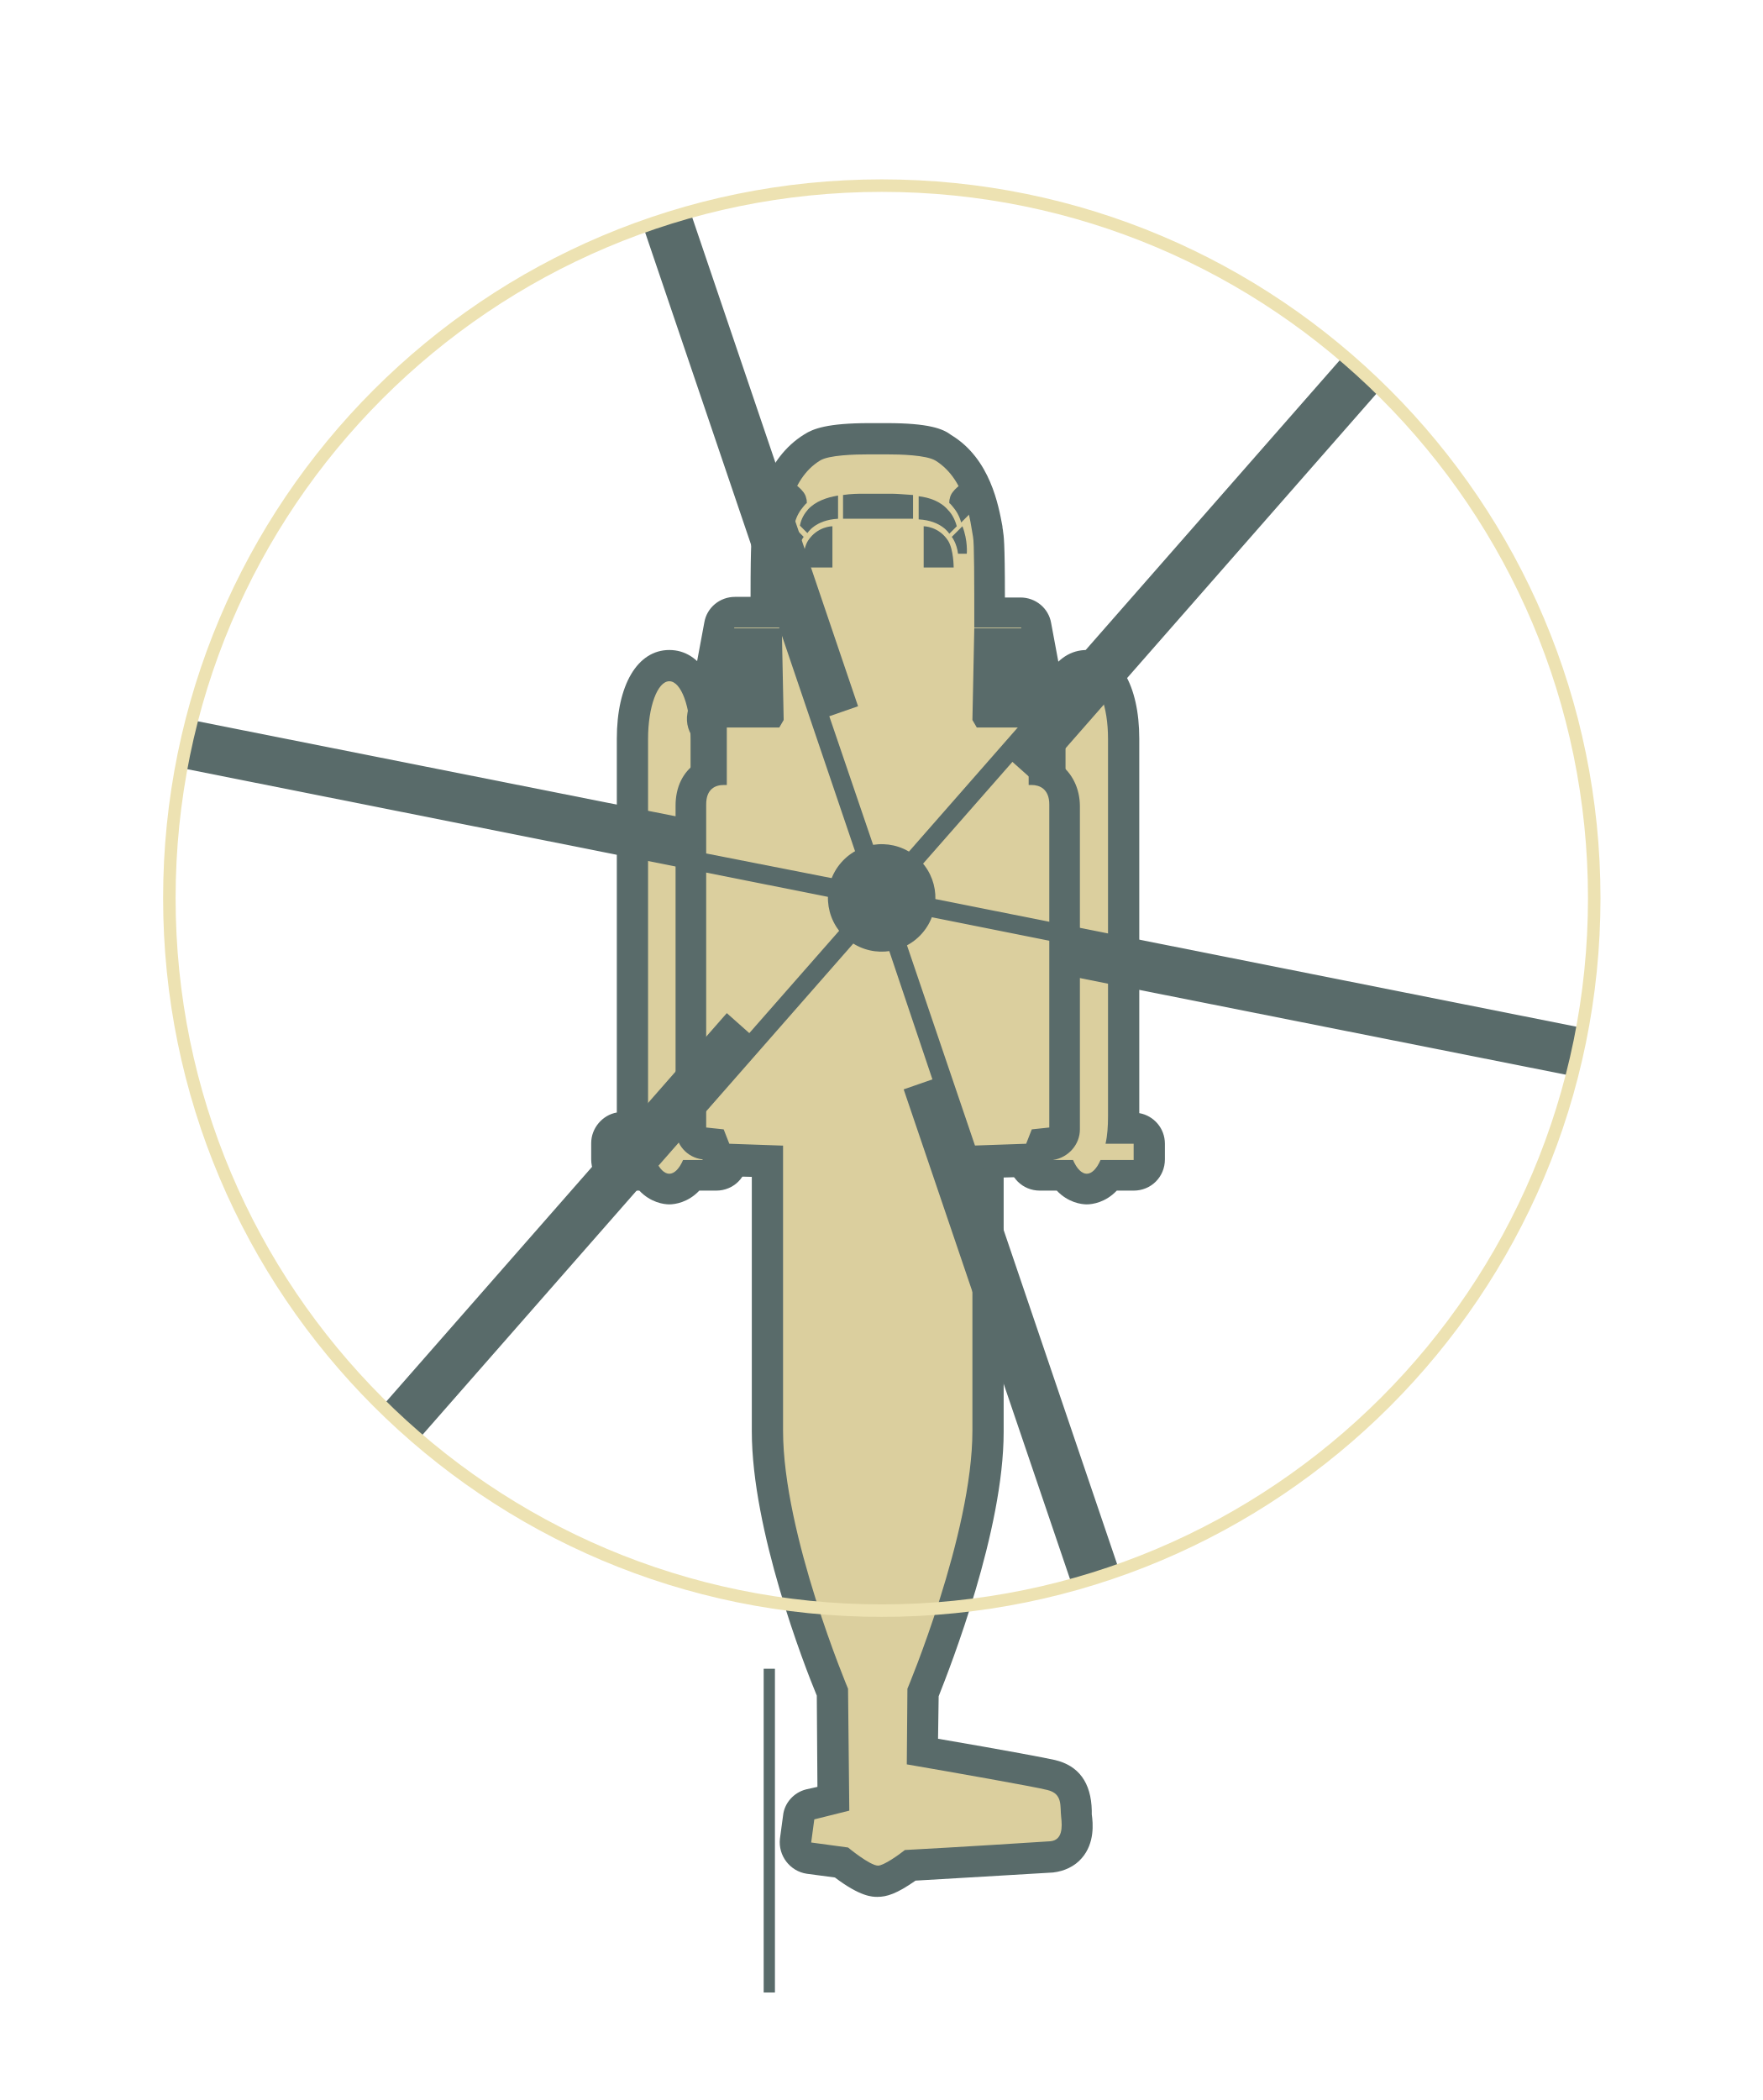
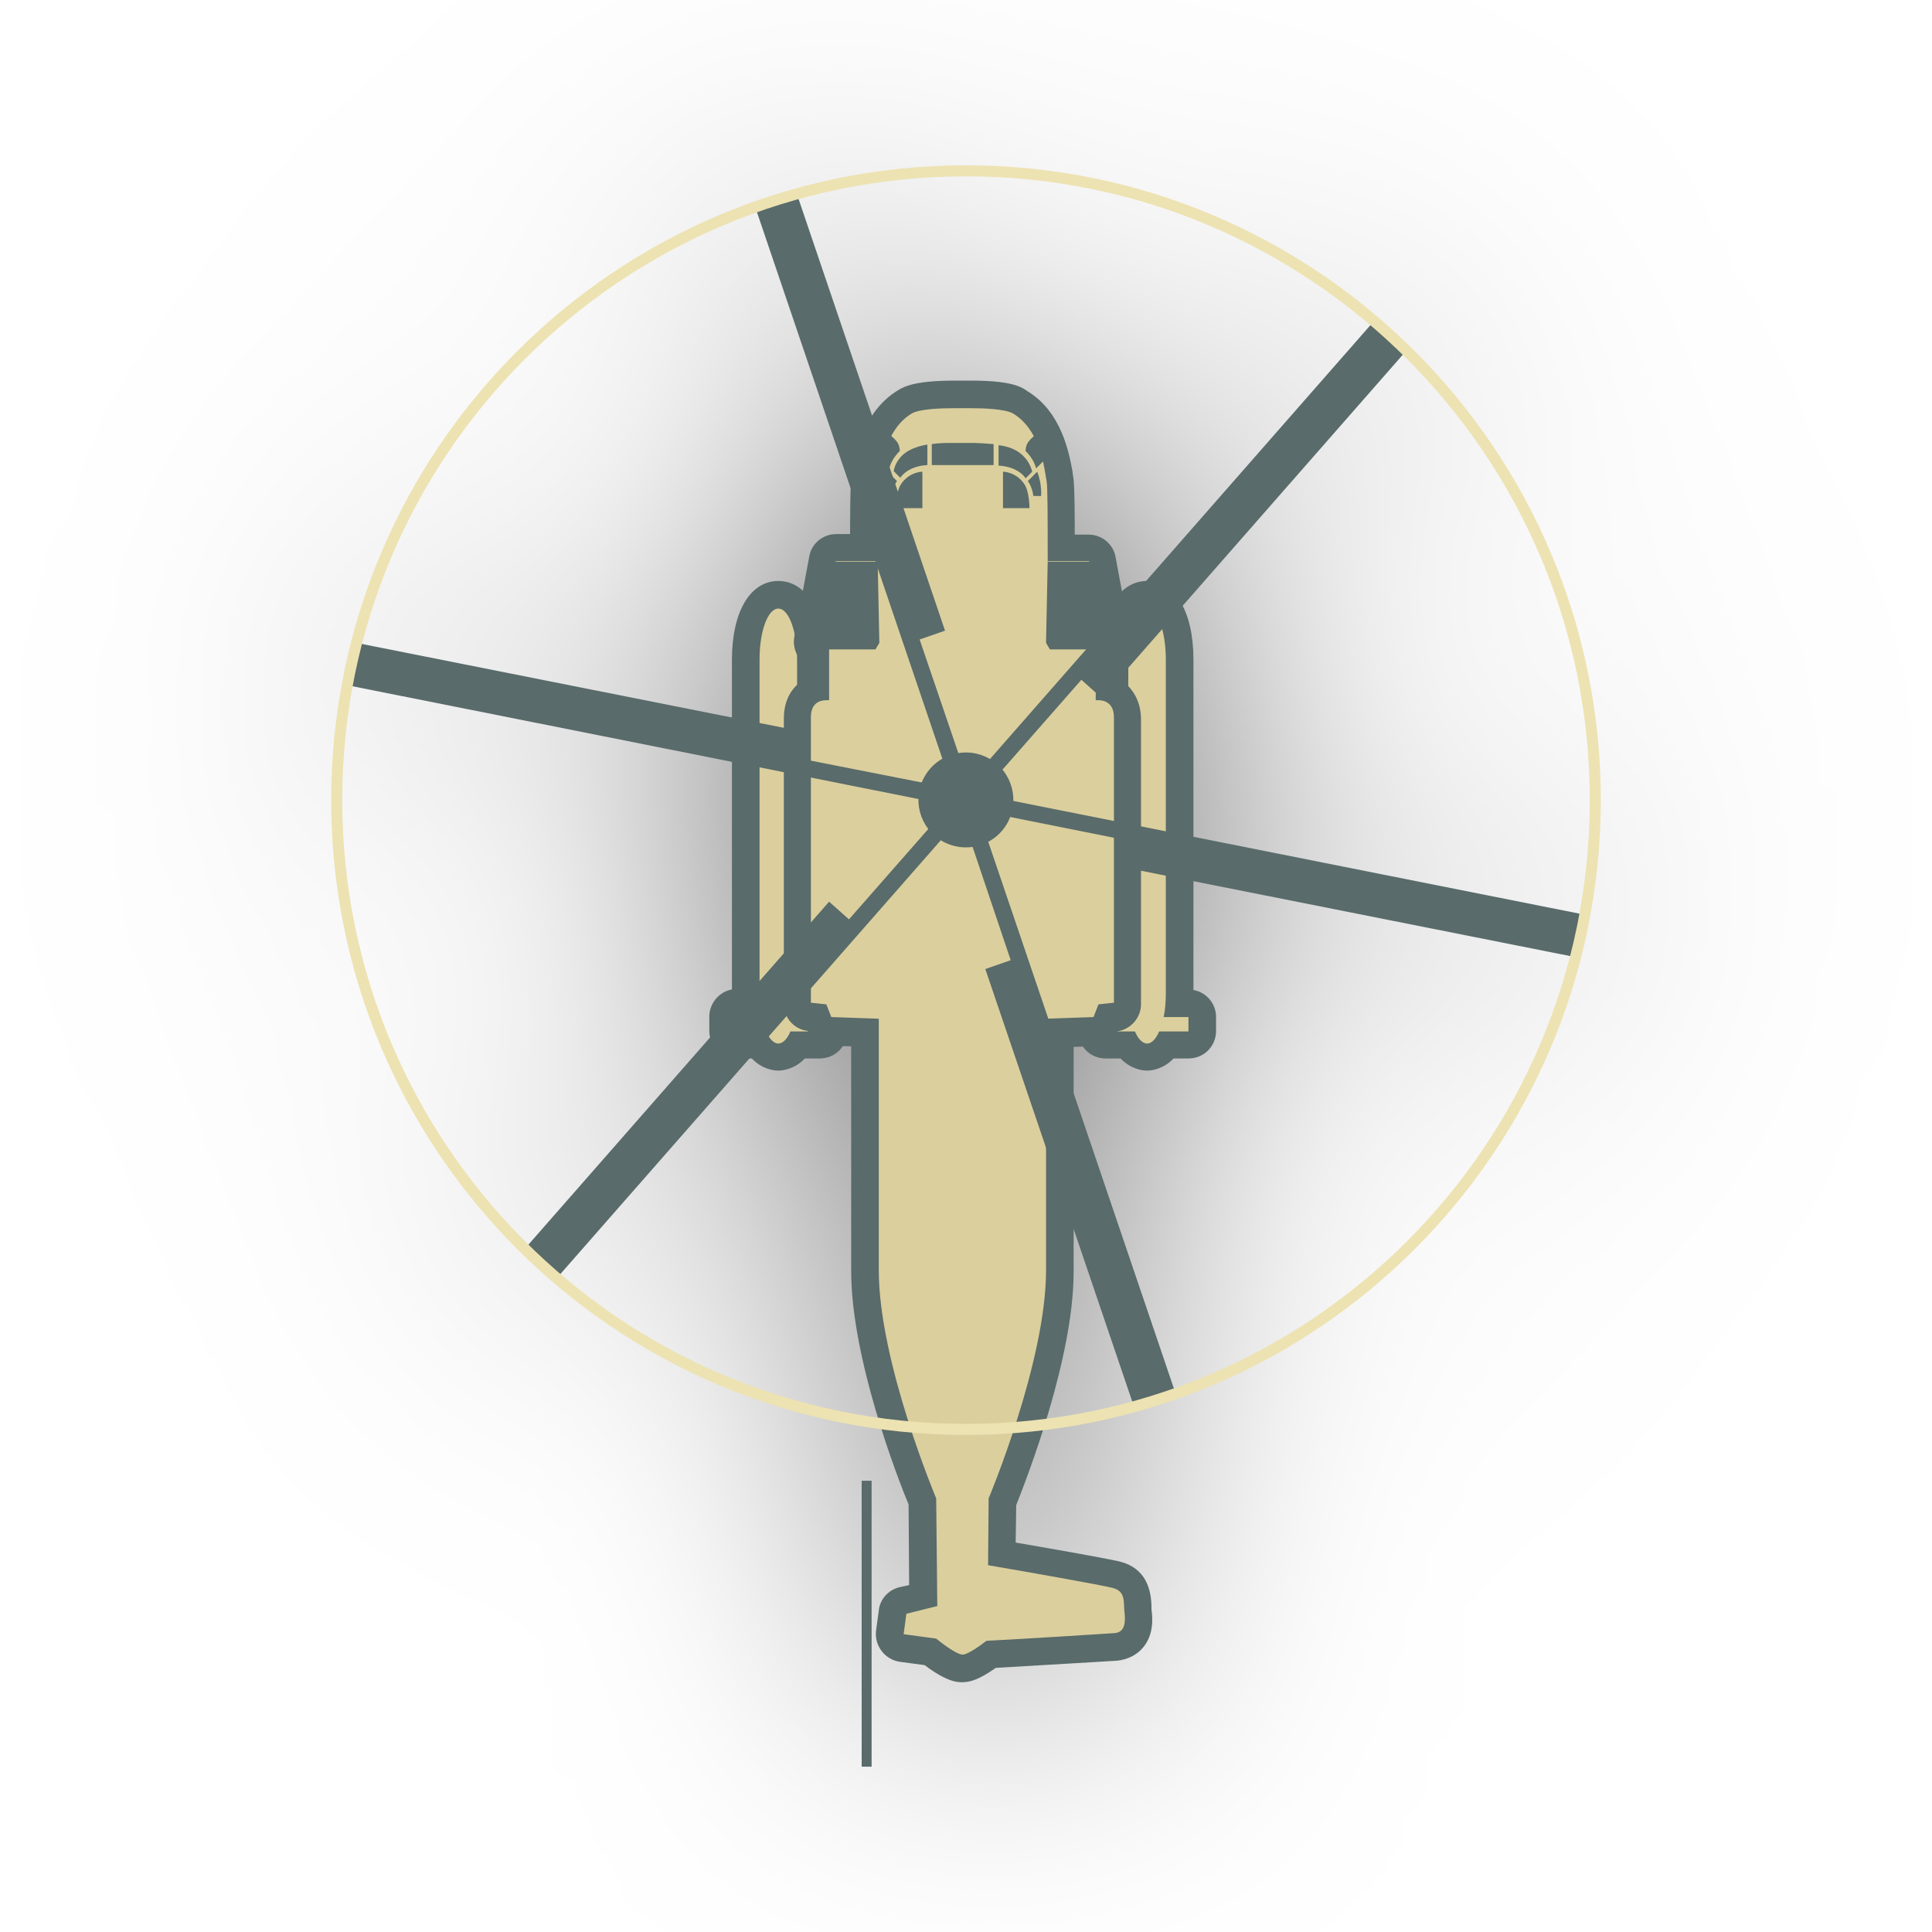
- <svg xmlns="http://www.w3.org/2000/svg" version="1.1" id="Layer_1" x="0px" y="0px" viewBox="0 0 282 336" style="enable-background:new 0 0 282 336;" xml:space="preserve">
-   <style type="text/css">
+ <svg xmlns="http://www.w3.org/2000/svg" version="1.1" id="Layer_1" x="0px" y="0px" viewBox="0 0 350 350" xml:space="preserve" width="350" height="350">
+   <defs id="defs79">
+     <filter style="color-interpolation-filters:sRGB" id="filter4299" x="-0.272" width="1.544" y="-0.215" height="1.429">
+       <feGaussianBlur stdDeviation="25.855" id="feGaussianBlur4301" />
+     </filter>
+   </defs>
+   <style type="text/css" id="style3">
	.st0{fill:#DBCF9E;}
	.st1{fill:#596B6A;}
	.st2{fill:none;stroke:#EDE2B2;stroke-width:2;stroke-miterlimit:10;}
</style>
-   <g>
-     <g>
-       <path class="st0" d="M107.1,190.2c-0.9,0-2.4-0.3-3.7-2.2h-3.9c-1.4,0-2.5-1.1-2.5-2.5V183c0-1.4,1.1-2.5,2.5-2.5h1.7    c0-0.6-0.1-1.2-0.1-1.9v-60.4c0-5.8,1.8-11.7,5.9-11.7s5.9,5.9,5.9,11.7v60.4c0,0.6,0,1.3-0.1,1.9h1.7c1.4,0,2.5,1.1,2.5,2.5v2.6    c0,1.4-1.1,2.5-2.5,2.5h-3.9C109.5,189.9,108,190.2,107.1,190.2z" />
-       <path class="st1" d="M107.1,109c1.9,0,3.4,4.1,3.4,9.2v60.4c0,1.6-0.1,3.1-0.4,4.4h4.5v2.6h-5.3c-0.6,1.4-1.4,2.2-2.2,2.2    s-1.6-0.8-2.2-2.2h-5.3V183h4.5c-0.3-1.3-0.4-2.8-0.4-4.4v-60.4C103.7,113.1,105.2,109,107.1,109 M107.1,104    c-5.1,0-8.4,5.6-8.4,14.2V178c-2.3,0.4-4.1,2.5-4.1,4.9v2.6c0,2.8,2.2,5,5,5h2.7c1.8,1.9,3.9,2.2,4.8,2.2s3-0.3,4.8-2.2h2.7    c2.8,0,5-2.2,5-5V183c0-2.5-1.8-4.5-4.1-4.9v-59.9C115.5,109.6,112.2,104,107.1,104L107.1,104z" />
+   <g id="g4209" style="opacity:0.5;fill:#000000;fill-opacity:1;filter:url(#filter4299)" transform="translate(33.89999,0.7500019)">
+     <g id="g4211" style="fill:#000000;fill-opacity:1">
+       <path id="path4213" d="m 107.1,190.2 c -0.9,0 -2.4,-0.3 -3.7,-2.2 l -3.9,0 c -1.4,0 -2.5,-1.1 -2.5,-2.5 l 0,-2.5 c 0,-1.4 1.1,-2.5 2.5,-2.5 l 1.7,0 c 0,-0.6 -0.1,-1.2 -0.1,-1.9 l 0,-60.4 c 0,-5.8 1.8,-11.7 5.9,-11.7 4.1,0 5.9,5.9 5.9,11.7 l 0,60.4 c 0,0.6 0,1.3 -0.1,1.9 l 1.7,0 c 1.4,0 2.5,1.1 2.5,2.5 l 0,2.6 c 0,1.4 -1.1,2.5 -2.5,2.5 l -3.9,0 c -1.1,1.8 -2.6,2.1 -3.5,2.1 z" class="st0" style="fill:#000000;fill-opacity:1" />
+       <path id="path4215" d="m 107.1,109 c 1.9,0 3.4,4.1 3.4,9.2 l 0,60.4 c 0,1.6 -0.1,3.1 -0.4,4.4 l 4.5,0 0,2.6 -5.3,0 c -0.6,1.4 -1.4,2.2 -2.2,2.2 -0.8,0 -1.6,-0.8 -2.2,-2.2 l -5.3,0 0,-2.6 4.5,0 c -0.3,-1.3 -0.4,-2.8 -0.4,-4.4 l 0,-60.4 c 0,-5.1 1.5,-9.2 3.4,-9.2 m 0,-5 c -5.1,0 -8.4,5.6 -8.4,14.2 l 0,59.8 c -2.3,0.4 -4.1,2.5 -4.1,4.9 l 0,2.6 c 0,2.8 2.2,5 5,5 l 2.7,0 c 1.8,1.9 3.9,2.2 4.8,2.2 0.9,0 3,-0.3 4.8,-2.2 l 2.7,0 c 2.8,0 5,-2.2 5,-5 l 0,-2.5 c 0,-2.5 -1.8,-4.5 -4.1,-4.9 l 0,-59.9 c 0,-8.6 -3.3,-14.2 -8.4,-14.2 l 0,0 z" class="st1" style="fill:#000000;fill-opacity:1" />
    </g>
-     <g>
-       <path class="st0" d="M173.9,190.2c-0.9,0-2.4-0.3-3.7-2.2h-3.9c-1.4,0-2.5-1.1-2.5-2.5V183c0-1.4,1.1-2.5,2.5-2.5h1.7    c0-0.6-0.1-1.2-0.1-1.9v-60.4c0-5.8,1.8-11.7,5.9-11.7s5.9,5.9,5.9,11.7v60.4c0,0.6,0,1.3-0.1,1.9h1.7c1.4,0,2.5,1.1,2.5,2.5v2.6    c0,1.4-1.1,2.5-2.5,2.5h-3.9C176.3,189.9,174.8,190.2,173.9,190.2z" />
-       <path class="st1" d="M173.9,109c1.9,0,3.4,4.1,3.4,9.2v60.4c0,1.6-0.1,3.1-0.4,4.4h4.5v2.6h-5.3c-0.6,1.4-1.4,2.2-2.2,2.2    c-0.8,0-1.6-0.8-2.2-2.2h-5.3V183h4.5c-0.3-1.3-0.4-2.8-0.4-4.4v-60.4C170.5,113.1,172,109,173.9,109 M173.9,104    c-5.1,0-8.4,5.6-8.4,14.2V178c-2.3,0.4-4.1,2.5-4.1,4.9v2.6c0,2.8,2.2,5,5,5h2.7c1.8,1.9,3.9,2.2,4.8,2.2s3-0.3,4.8-2.2h2.7    c2.8,0,5-2.2,5-5V183c0-2.5-1.8-4.5-4.1-4.9v-59.9C182.3,109.6,179,104,173.9,104L173.9,104z" />
+     <g id="g4217" style="fill:#000000;fill-opacity:1">
+       <path id="path4219" d="m 173.9,190.2 c -0.9,0 -2.4,-0.3 -3.7,-2.2 l -3.9,0 c -1.4,0 -2.5,-1.1 -2.5,-2.5 l 0,-2.5 c 0,-1.4 1.1,-2.5 2.5,-2.5 l 1.7,0 c 0,-0.6 -0.1,-1.2 -0.1,-1.9 l 0,-60.4 c 0,-5.8 1.8,-11.7 5.9,-11.7 4.1,0 5.9,5.9 5.9,11.7 l 0,60.4 c 0,0.6 0,1.3 -0.1,1.9 l 1.7,0 c 1.4,0 2.5,1.1 2.5,2.5 l 0,2.6 c 0,1.4 -1.1,2.5 -2.5,2.5 l -3.9,0 c -1.1,1.8 -2.6,2.1 -3.5,2.1 z" class="st0" style="fill:#000000;fill-opacity:1" />
+       <path id="path4221" d="m 173.9,109 c 1.9,0 3.4,4.1 3.4,9.2 l 0,60.4 c 0,1.6 -0.1,3.1 -0.4,4.4 l 4.5,0 0,2.6 -5.3,0 c -0.6,1.4 -1.4,2.2 -2.2,2.2 -0.8,0 -1.6,-0.8 -2.2,-2.2 l -5.3,0 0,-2.6 4.5,0 c -0.3,-1.3 -0.4,-2.8 -0.4,-4.4 l 0,-60.4 c 0,-5.1 1.5,-9.2 3.4,-9.2 m 0,-5 c -5.1,0 -8.4,5.6 -8.4,14.2 l 0,59.8 c -2.3,0.4 -4.1,2.5 -4.1,4.9 l 0,2.6 c 0,2.8 2.2,5 5,5 l 2.7,0 c 1.8,1.9 3.9,2.2 4.8,2.2 0.9,0 3,-0.3 4.8,-2.2 l 2.7,0 c 2.8,0 5,-2.2 5,-5 l 0,-2.5 c 0,-2.5 -1.8,-4.5 -4.1,-4.9 l 0,-59.9 c 0,-8.6 -3.3,-14.2 -8.4,-14.2 l 0,0 z" class="st1" style="fill:#000000;fill-opacity:1" />
    </g>
-     <g>
-       <path class="st0" d="M140.5,301c-0.5,0-2,0-5.8-3l-5.2-0.7c-1.4-0.2-2.3-1.4-2.2-2.8l0.5-3.7c0.1-1,0.9-1.9,1.9-2.1l3.7-0.9    l-0.1-17c-1.5-3.6-10.4-25.9-10.4-41.8v-43.1l-6.1-0.2c-1,0-1.9-0.7-2.2-1.6L114,183l-1.3-0.1c-1.3-0.1-2.2-1.2-2.2-2.5v-51.7    c0-2.9,1.5-4.6,3.3-5.3v-6.1l-0.6-0.5c-0.7-0.6-1-1.5-0.8-2.3l2.7-14.5c0.2-1.2,1.3-2,2.5-2h4.9c0-11.3,0.2-12.1,0.3-12.6    c0.1-0.2,0.1-0.5,0.2-0.9c0.5-3.1,1.7-9.7,7-12.9c0.6-0.3,2.3-1.4,9.1-1.4c0.7,0,1.2,0,1.4,0c0.2,0,0.7,0,1.4,0    c6.8,0,8.5,1,9.1,1.4c5.3,3.3,6.5,9.8,7,12.9c0.1,0.4,0.1,0.7,0.2,0.9c0.1,0.5,0.3,1.3,0.3,12.6h5c1.2,0,2.2,0.9,2.5,2l2.7,14.5    c0.2,0.9-0.1,1.7-0.8,2.3l-0.6,0.5v6.1c1.8,0.7,3.3,2.4,3.3,5.3v51.7c0,1.3-1,2.3-2.2,2.5l-1.3,0.1l-0.4,0.9    c-0.4,0.9-1.2,1.5-2.2,1.6l-6.1,0.2v43.1c0,15.9-8.9,38.2-10.4,41.8l-0.1,9.4c8.9,1.6,18.9,3.3,20.6,3.8c3.9,1,4,4.3,4,5.8    c0,0.3,0,0.5,0,0.7c0.2,1.7,0.2,3.7-1.1,5.1c-0.7,0.9-1.7,1.4-2.9,1.5c-1,0.1-8.6,0.5-22.6,1.4C142.3,301,141.1,301,140.5,301    C140.5,301,140.5,301,140.5,301z" />
-       <path class="st1" d="M141.9,72.7c2.2,0,6.3,0.1,7.8,1c5,3.1,5.6,10.1,6,12.2c0.2,0.9,0.2,7.2,0.2,14.5h7.5l2.7,14.5l-1.5,1.3v9.4    c0.2,0,0.4,0,0.5,0c1.2,0,2.8,0.6,2.8,3.1c0,2.5,0,51.7,0,51.7l-2.8,0.3l-0.9,2.3l-8.6,0.3c0,0,0,42.9,0,45.6    c0,16.6-10.4,41.3-10.4,41.3l-0.1,12.1c7,1.2,20.6,3.6,22.5,4.1c2.5,0.6,2,2.6,2.2,4.3c0.2,1.7,0.2,3.7-1.7,3.9    c-1.4,0.1-15.6,1-23.3,1.4c-1,0.8-3.4,2.5-4.3,2.5h0c-1.3,0-4.8-2.9-4.8-2.9l-5.9-0.8l0.5-3.7l5.6-1.4l-0.2-19.5    c0,0-10.4-24.7-10.4-41.3c0-2.6,0-45.6,0-45.6l-8.6-0.3l-0.9-2.3l-2.8-0.3c0,0,0-49.2,0-51.7c0-2.5,1.5-3.1,2.8-3.1    c0.1,0,0.3,0,0.5,0v-9.4l-1.5-1.3l2.7-14.5h7.5c0-7.4,0-13.7,0.2-14.5c0.5-2.2,1.1-9.2,6-12.2c1.4-0.9,5.6-1,7.8-1    c0.8,0,1.4,0,1.4,0C140.5,72.7,141,72.7,141.9,72.7 M141.9,67.7C141.9,67.7,141.9,67.7,141.9,67.7c-0.7,0-1.2,0-1.4,0    c-0.2,0-0.7,0-1.4,0c-6.7,0-9,0.9-10.4,1.8c-6.3,3.9-7.6,11.4-8.2,14.6c-0.1,0.3-0.1,0.6-0.1,0.8c-0.1,0.7-0.3,1.4-0.3,10.6h-2.5    c-2.4,0-4.5,1.7-4.9,4.1l-2.7,14.5c-0.3,1.6,0.2,3.3,1.4,4.5v3.5c-2.1,1.4-3.3,3.8-3.3,6.8v51.7c0,2.5,1.8,4.6,4.3,4.9    c0.8,1.6,2.4,2.6,4.2,2.7l3.7,0.1v40.7c0,15.8,8.4,37.5,10.4,42.3l0.1,14.6l-1.8,0.4c-2,0.5-3.5,2.2-3.7,4.2l-0.5,3.7    c-0.3,2.7,1.6,5.2,4.3,5.6l4.5,0.6c4.1,3.1,6,3.1,6.8,3.1c1.5,0,3.1-0.5,6.1-2.6c8.3-0.5,20.6-1.2,22-1.3c1.8-0.2,3.5-1,4.6-2.3    c2.1-2.4,1.8-5.6,1.6-7c0-0.2,0-0.4,0-0.6c-0.1-4.5-2.1-7.2-5.9-8.1c-1.3-0.3-7.6-1.5-18.7-3.4l0.1-6.8    c1.9-4.8,10.4-26.5,10.4-42.3v-40.7l3.7-0.1c1.8-0.1,3.4-1.1,4.2-2.7c2.5-0.4,4.3-2.5,4.3-4.9v-51.7c0-2.9-1.3-5.4-3.3-6.8v-3.5    c1.2-1.2,1.7-2.8,1.4-4.5l-2.7-14.5c-0.4-2.4-2.5-4.1-4.9-4.1h-2.5c0-9.2-0.2-9.9-0.3-10.6c0-0.2-0.1-0.5-0.1-0.8    c-0.6-3.2-1.9-10.8-8.2-14.6C150.9,68.6,148.6,67.7,141.9,67.7L141.9,67.7z" />
+     <g id="g4223" style="fill:#000000;fill-opacity:1">
+       <path id="path4225" d="m 140.5,301 c -0.5,0 -2,0 -5.8,-3 l -5.2,-0.7 c -1.4,-0.2 -2.3,-1.4 -2.2,-2.8 l 0.5,-3.7 c 0.1,-1 0.9,-1.9 1.9,-2.1 l 3.7,-0.9 -0.1,-17 c -1.5,-3.6 -10.4,-25.9 -10.4,-41.8 l 0,-43.1 -6.1,-0.2 c -1,0 -1.9,-0.7 -2.2,-1.6 l -0.6,-1.1 -1.3,-0.1 c -1.3,-0.1 -2.2,-1.2 -2.2,-2.5 l 0,-51.7 c 0,-2.9 1.5,-4.6 3.3,-5.3 l 0,-6.1 -0.6,-0.5 c -0.7,-0.6 -1,-1.5 -0.8,-2.3 l 2.7,-14.5 c 0.2,-1.2 1.3,-2 2.5,-2 l 4.9,0 c 0,-11.3 0.2,-12.1 0.3,-12.6 0.1,-0.2 0.1,-0.5 0.2,-0.9 0.5,-3.1 1.7,-9.7 7,-12.9 0.6,-0.3 2.3,-1.4 9.1,-1.4 0.7,0 1.2,0 1.4,0 0.2,0 0.7,0 1.4,0 6.8,0 8.5,1 9.1,1.4 5.3,3.3 6.5,9.8 7,12.9 0.1,0.4 0.1,0.7 0.2,0.9 0.1,0.5 0.3,1.3 0.3,12.6 l 5,0 c 1.2,0 2.2,0.9 2.5,2 l 2.7,14.5 c 0.2,0.9 -0.1,1.7 -0.8,2.3 l -0.6,0.5 0,6.1 c 1.8,0.7 3.3,2.4 3.3,5.3 l 0,51.7 c 0,1.3 -1,2.3 -2.2,2.5 l -1.3,0.1 -0.4,0.9 c -0.4,0.9 -1.2,1.5 -2.2,1.6 l -6.1,0.2 0,43.1 c 0,15.9 -8.9,38.2 -10.4,41.8 l -0.1,9.4 c 8.9,1.6 18.9,3.3 20.6,3.8 3.9,1 4,4.3 4,5.8 0,0.3 0,0.5 0,0.7 0.2,1.7 0.2,3.7 -1.1,5.1 -0.7,0.9 -1.7,1.4 -2.9,1.5 -1,0.1 -8.6,0.5 -22.6,1.4 -3.6,2.7 -4.8,2.7 -5.4,2.7 0,0 0,0 0,0 z" class="st0" style="fill:#000000;fill-opacity:1" />
+       <path id="path4227" d="m 141.9,72.7 c 2.2,0 6.3,0.1 7.8,1 5,3.1 5.6,10.1 6,12.2 0.2,0.9 0.2,7.2 0.2,14.5 l 7.5,0 2.7,14.5 -1.5,1.3 0,9.4 c 0.2,0 0.4,0 0.5,0 1.2,0 2.8,0.6 2.8,3.1 0,2.5 0,51.7 0,51.7 l -2.8,0.3 -0.9,2.3 -8.6,0.3 c 0,0 0,42.9 0,45.6 0,16.6 -10.4,41.3 -10.4,41.3 l -0.1,12.1 c 7,1.2 20.6,3.6 22.5,4.1 2.5,0.6 2,2.6 2.2,4.3 0.2,1.7 0.2,3.7 -1.7,3.9 -1.4,0.1 -15.6,1 -23.3,1.4 -1,0.8 -3.4,2.5 -4.3,2.5 l 0,0 c -1.3,0 -4.8,-2.9 -4.8,-2.9 l -5.9,-0.8 0.5,-3.7 5.6,-1.4 -0.2,-19.5 c 0,0 -10.4,-24.7 -10.4,-41.3 0,-2.6 0,-45.6 0,-45.6 l -8.6,-0.3 -0.9,-2.3 -2.8,-0.3 c 0,0 0,-49.2 0,-51.7 0,-2.5 1.5,-3.1 2.8,-3.1 0.1,0 0.3,0 0.5,0 l 0,-9.4 -1.5,-1.3 2.7,-14.5 7.5,0 c 0,-7.4 0,-13.7 0.2,-14.5 0.5,-2.2 1.1,-9.2 6,-12.2 1.4,-0.9 5.6,-1 7.8,-1 0.8,0 1.4,0 1.4,0 0.1,0 0.6,0 1.5,0 m 0,-5 c 0,0 0,0 0,0 -0.7,0 -1.2,0 -1.4,0 -0.2,0 -0.7,0 -1.4,0 -6.7,0 -9,0.9 -10.4,1.8 -6.3,3.9 -7.6,11.4 -8.2,14.6 -0.1,0.3 -0.1,0.6 -0.1,0.8 -0.1,0.7 -0.3,1.4 -0.3,10.6 l -2.5,0 c -2.4,0 -4.5,1.7 -4.9,4.1 l -2.7,14.5 c -0.3,1.6 0.2,3.3 1.4,4.5 l 0,3.5 c -2.1,1.4 -3.3,3.8 -3.3,6.8 l 0,51.7 c 0,2.5 1.8,4.6 4.3,4.9 0.8,1.6 2.4,2.6 4.2,2.7 l 3.7,0.1 0,40.7 c 0,15.8 8.4,37.5 10.4,42.3 l 0.1,14.6 -1.8,0.4 c -2,0.5 -3.5,2.2 -3.7,4.2 l -0.5,3.7 c -0.3,2.7 1.6,5.2 4.3,5.6 l 4.5,0.6 c 4.1,3.1 6,3.1 6.8,3.1 1.5,0 3.1,-0.5 6.1,-2.6 8.3,-0.5 20.6,-1.2 22,-1.3 1.8,-0.2 3.5,-1 4.6,-2.3 2.1,-2.4 1.8,-5.6 1.6,-7 0,-0.2 0,-0.4 0,-0.6 -0.1,-4.5 -2.1,-7.2 -5.9,-8.1 -1.3,-0.3 -7.6,-1.5 -18.7,-3.4 l 0.1,-6.8 c 1.9,-4.8 10.4,-26.5 10.4,-42.3 l 0,-40.7 3.7,-0.1 c 1.8,-0.1 3.4,-1.1 4.2,-2.7 2.5,-0.4 4.3,-2.5 4.3,-4.9 l 0,-51.7 c 0,-2.9 -1.3,-5.4 -3.3,-6.8 l 0,-3.5 c 1.2,-1.2 1.7,-2.8 1.4,-4.5 l -2.7,-14.5 c -0.4,-2.4 -2.5,-4.1 -4.9,-4.1 l -2.5,0 c 0,-9.2 -0.2,-9.9 -0.3,-10.6 0,-0.2 -0.1,-0.5 -0.1,-0.8 -0.6,-3.2 -1.9,-10.8 -8.2,-14.6 -1.3,-1 -3.6,-1.9 -10.3,-1.9 l 0,0 z" class="st1" style="fill:#000000;fill-opacity:1" />
    </g>
-     <path class="st1" d="M133.2,84.2v6.6h-4.8c0,0,0-2.9,0.9-4.3C130.8,84.2,133.2,84.2,133.2,84.2z" />
-     <path class="st1" d="M126.9,84.2l1.7,1.7c0,0-0.8,1-1,2.7c-0.8,0-1.4,0-1.4,0S126.1,86.5,126.9,84.2z" />
-     <path class="st1" d="M128.6,81c0.2-0.2,0.3-0.4,0.5-0.5c0-0.3,0-0.5-0.1-0.8c-0.2-1.3-2.2-2.5-2.2-2.5l-1.4,4.6l1.8,1.8   C127.5,82.5,128,81.7,128.6,81z" />
-     <path class="st1" d="M147.8,84.2v6.6h4.8c0,0,0-2.9-0.9-4.3C150.2,84.2,147.8,84.2,147.8,84.2z" />
-     <path class="st1" d="M154,84.2l-1.7,1.7c0,0,0.8,1,1,2.7c0.8,0,1.4,0,1.4,0S154.9,86.5,154,84.2z" />
-     <path class="st1" d="M152.4,81c-0.2-0.2-0.3-0.4-0.5-0.5c0-0.3,0-0.5,0.1-0.8c0.2-1.3,2.2-2.5,2.2-2.5l1.4,4.6l-1.8,1.8   C153.5,82.5,153,81.7,152.4,81z" />
-     <path class="st1" d="M134,79.3c-1.7,0.3-3.5,0.9-4.7,2.2c-0.6,0.7-1.1,1.5-1.3,2.6c0.5,0.5,1.2,1.2,1.2,1.2s1.2-2.1,4.9-2.3V79.3z" />
-     <g>
-       <path class="st1" d="M146.1,83v-3.8c-1.4-0.1-2.7-0.2-3.3-0.2H138c-0.6,0-1.8,0-3.1,0.2V83H146.1z" />
+     <path id="path4229" d="m 133.2,84.2 0,6.6 -4.8,0 c 0,0 0,-2.9 0.9,-4.3 1.5,-2.3 3.9,-2.3 3.9,-2.3 z" class="st1" style="fill:#000000;fill-opacity:1" />
+     <path id="path4231" d="m 126.9,84.2 1.7,1.7 c 0,0 -0.8,1 -1,2.7 -0.8,0 -1.4,0 -1.4,0 0,0 -0.1,-2.1 0.7,-4.4 z" class="st1" style="fill:#000000;fill-opacity:1" />
+     <path id="path4233" d="m 128.6,81 c 0.2,-0.2 0.3,-0.4 0.5,-0.5 0,-0.3 0,-0.5 -0.1,-0.8 -0.2,-1.3 -2.2,-2.5 -2.2,-2.5 l -1.4,4.6 1.8,1.8 c 0.3,-1.1 0.8,-1.9 1.4,-2.6 z" class="st1" style="fill:#000000;fill-opacity:1" />
+     <path id="path4235" d="m 147.8,84.2 0,6.6 4.8,0 c 0,0 0,-2.9 -0.9,-4.3 -1.5,-2.3 -3.9,-2.3 -3.9,-2.3 z" class="st1" style="fill:#000000;fill-opacity:1" />
+     <path id="path4237" d="m 154,84.2 -1.7,1.7 c 0,0 0.8,1 1,2.7 0.8,0 1.4,0 1.4,0 0,0 0.2,-2.1 -0.7,-4.4 z" class="st1" style="fill:#000000;fill-opacity:1" />
+     <path id="path4239" d="m 152.4,81 c -0.2,-0.2 -0.3,-0.4 -0.5,-0.5 0,-0.3 0,-0.5 0.1,-0.8 0.2,-1.3 2.2,-2.5 2.2,-2.5 l 1.4,4.6 -1.8,1.8 C 153.5,82.5 153,81.7 152.4,81 Z" class="st1" style="fill:#000000;fill-opacity:1" />
+     <path id="path4241" d="m 134,79.3 c -1.7,0.3 -3.5,0.9 -4.7,2.2 -0.6,0.7 -1.1,1.5 -1.3,2.6 0.5,0.5 1.2,1.2 1.2,1.2 0,0 1.2,-2.1 4.9,-2.3 l 0,-3.7 z" class="st1" style="fill:#000000;fill-opacity:1" />
+     <g id="g4243" style="fill:#000000;fill-opacity:1">
+       <path id="path4245" d="m 146.1,83 0,-3.8 C 144.7,79.1 143.4,79 142.8,79 l -4.8,0 c -0.6,0 -1.8,0 -3.1,0.2 l 0,3.8 11.2,0 z" class="st1" style="fill:#000000;fill-opacity:1" />
    </g>
-     <path class="st1" d="M151.7,81.6c-1.2-1.4-3-2-4.7-2.2v3.7c3.7,0.2,4.9,2.3,4.9,2.3s0.6-0.6,1.2-1.2   C152.8,83.1,152.3,82.2,151.7,81.6z" />
-     <g>
-       <ellipse transform="matrix(0.6594 -0.7518 0.7518 0.6594 -59.9951 154.9896)" class="st1" cx="141.1" cy="143.7" rx="8.6" ry="8.6" />
-       <g>
-         <polygon class="st1" points="144,137.9 214.5,57.5 220.5,62.7 165.7,125.2 162,121.9 146.2,139.9    " />
-         <polygon class="st1" points="138,149.3 67.4,229.8 61.5,224.6 116.3,162.1 119.9,165.3 135.7,147.3    " />
+     <path id="path4247" d="m 151.7,81.6 c -1.2,-1.4 -3,-2 -4.7,-2.2 l 0,3.7 c 3.7,0.2 4.9,2.3 4.9,2.3 0,0 0.6,-0.6 1.2,-1.2 -0.3,-1.1 -0.8,-2 -1.4,-2.6 z" class="st1" style="fill:#000000;fill-opacity:1" />
+     <g id="g4249" style="fill:#000000;fill-opacity:1">
+       <circle id="ellipse4251" cy="143.7" cx="141.1" class="st1" transform="matrix(0.6594,-0.7518,0.7518,0.6594,-59.9951,154.9896)" style="fill:#000000;fill-opacity:1" r="8.6" />
+       <g id="g4253" style="fill:#000000;fill-opacity:1">
+         <polygon id="polygon4255" points="214.5,57.5 220.5,62.7 165.7,125.2 162,121.9 146.2,139.9 144,137.9 " class="st1" style="fill:#000000;fill-opacity:1" />
+         <polygon id="polygon4257" points="67.4,229.8 61.5,224.6 116.3,162.1 119.9,165.3 135.7,147.3 138,149.3 " class="st1" style="fill:#000000;fill-opacity:1" />
      </g>
-       <g>
-         <polygon class="st1" points="137.5,138.2 103.1,36.8 110.6,34.3 137.3,113 132.7,114.6 140.4,137.2    " />
-         <polygon class="st1" points="144.4,149.1 178.8,250.4 171.3,252.9 144.6,174.3 149.2,172.7 141.6,150.1    " />
+       <g id="g4259" style="fill:#000000;fill-opacity:1">
+         <polygon id="polygon4261" points="103.1,36.8 110.6,34.3 137.3,113 132.7,114.6 140.4,137.2 137.5,138.2 " class="st1" style="fill:#000000;fill-opacity:1" />
+         <polygon id="polygon4263" points="178.8,250.4 171.3,252.9 144.6,174.3 149.2,172.7 141.6,150.1 144.4,149.1 " class="st1" style="fill:#000000;fill-opacity:1" />
      </g>
-       <g>
-         <polygon class="st1" points="134.5,143.9 29.6,123 31.1,115.3 112.6,131.5 111.7,136.3 135.1,140.9    " />
-         <polygon class="st1" points="147.4,143.4 252.4,164.3 250.8,172 169.3,155.8 170.3,151 146.8,146.3    " />
+       <g id="g4265" style="fill:#000000;fill-opacity:1">
+         <polygon id="polygon4267" points="29.6,123 31.1,115.3 112.6,131.5 111.7,136.3 135.1,140.9 134.5,143.9 " class="st1" style="fill:#000000;fill-opacity:1" />
+         <polygon id="polygon4269" points="252.4,164.3 250.8,172 169.3,155.8 170.3,151 146.8,146.3 147.4,143.4 " class="st1" style="fill:#000000;fill-opacity:1" />
      </g>
    </g>
-     <rect x="122.2" y="267" class="st1" width="1.8" height="51.8" />
-     <polygon class="st1" points="117.3,100.5 114.6,115 116.2,116.4 124.7,116.4 125.4,115.2 125.1,100.5  " />
-     <polygon class="st1" points="163.7,100.5 166.4,115 164.8,116.4 156.3,116.4 155.6,115.2 155.9,100.5  " />
-     <circle class="st2" cx="141.1" cy="143.7" r="114" />
+     <rect id="rect4271" height="51.8" width="1.8" class="st1" y="267" x="122.2" style="fill:#000000;fill-opacity:1" />
+     <polygon id="polygon4273" points="114.6,115 116.2,116.4 124.7,116.4 125.4,115.2 125.1,100.5 117.3,100.5 " class="st1" style="fill:#000000;fill-opacity:1" />
+     <polygon id="polygon4275" points="166.4,115 164.8,116.4 156.3,116.4 155.6,115.2 155.9,100.5 163.7,100.5 " class="st1" style="fill:#000000;fill-opacity:1" />
+     <circle id="circle4277" r="114" cy="143.7" cx="141.1" class="st2" style="fill:none;fill-opacity:1;stroke:#000000;stroke-width:2;stroke-miterlimit:10;stroke-opacity:1" />
+   </g>
+   <g id="g7" transform="translate(33.89999,1.250002)">
+     <g id="g9">
+       <path class="st0" d="m 107.1,190.2 c -0.9,0 -2.4,-0.3 -3.7,-2.2 l -3.9,0 c -1.4,0 -2.5,-1.1 -2.5,-2.5 l 0,-2.5 c 0,-1.4 1.1,-2.5 2.5,-2.5 l 1.7,0 c 0,-0.6 -0.1,-1.2 -0.1,-1.9 l 0,-60.4 c 0,-5.8 1.8,-11.7 5.9,-11.7 4.1,0 5.9,5.9 5.9,11.7 l 0,60.4 c 0,0.6 0,1.3 -0.1,1.9 l 1.7,0 c 1.4,0 2.5,1.1 2.5,2.5 l 0,2.6 c 0,1.4 -1.1,2.5 -2.5,2.5 l -3.9,0 c -1.1,1.8 -2.6,2.1 -3.5,2.1 z" id="path11" style="fill:#dbcf9e" />
+       <path class="st1" d="m 107.1,109 c 1.9,0 3.4,4.1 3.4,9.2 l 0,60.4 c 0,1.6 -0.1,3.1 -0.4,4.4 l 4.5,0 0,2.6 -5.3,0 c -0.6,1.4 -1.4,2.2 -2.2,2.2 -0.8,0 -1.6,-0.8 -2.2,-2.2 l -5.3,0 0,-2.6 4.5,0 c -0.3,-1.3 -0.4,-2.8 -0.4,-4.4 l 0,-60.4 c 0,-5.1 1.5,-9.2 3.4,-9.2 m 0,-5 c -5.1,0 -8.4,5.6 -8.4,14.2 l 0,59.8 c -2.3,0.4 -4.1,2.5 -4.1,4.9 l 0,2.6 c 0,2.8 2.2,5 5,5 l 2.7,0 c 1.8,1.9 3.9,2.2 4.8,2.2 0.9,0 3,-0.3 4.8,-2.2 l 2.7,0 c 2.8,0 5,-2.2 5,-5 l 0,-2.5 c 0,-2.5 -1.8,-4.5 -4.1,-4.9 l 0,-59.9 c 0,-8.6 -3.3,-14.2 -8.4,-14.2 l 0,0 z" id="path13" style="fill:#596b6a" />
+     </g>
+     <g id="g15">
+       <path class="st0" d="m 173.9,190.2 c -0.9,0 -2.4,-0.3 -3.7,-2.2 l -3.9,0 c -1.4,0 -2.5,-1.1 -2.5,-2.5 l 0,-2.5 c 0,-1.4 1.1,-2.5 2.5,-2.5 l 1.7,0 c 0,-0.6 -0.1,-1.2 -0.1,-1.9 l 0,-60.4 c 0,-5.8 1.8,-11.7 5.9,-11.7 4.1,0 5.9,5.9 5.9,11.7 l 0,60.4 c 0,0.6 0,1.3 -0.1,1.9 l 1.7,0 c 1.4,0 2.5,1.1 2.5,2.5 l 0,2.6 c 0,1.4 -1.1,2.5 -2.5,2.5 l -3.9,0 c -1.1,1.8 -2.6,2.1 -3.5,2.1 z" id="path17" style="fill:#dbcf9e" />
+       <path class="st1" d="m 173.9,109 c 1.9,0 3.4,4.1 3.4,9.2 l 0,60.4 c 0,1.6 -0.1,3.1 -0.4,4.4 l 4.5,0 0,2.6 -5.3,0 c -0.6,1.4 -1.4,2.2 -2.2,2.2 -0.8,0 -1.6,-0.8 -2.2,-2.2 l -5.3,0 0,-2.6 4.5,0 c -0.3,-1.3 -0.4,-2.8 -0.4,-4.4 l 0,-60.4 c 0,-5.1 1.5,-9.2 3.4,-9.2 m 0,-5 c -5.1,0 -8.4,5.6 -8.4,14.2 l 0,59.8 c -2.3,0.4 -4.1,2.5 -4.1,4.9 l 0,2.6 c 0,2.8 2.2,5 5,5 l 2.7,0 c 1.8,1.9 3.9,2.2 4.8,2.2 0.9,0 3,-0.3 4.8,-2.2 l 2.7,0 c 2.8,0 5,-2.2 5,-5 l 0,-2.5 c 0,-2.5 -1.8,-4.5 -4.1,-4.9 l 0,-59.9 c 0,-8.6 -3.3,-14.2 -8.4,-14.2 l 0,0 z" id="path19" style="fill:#596b6a" />
+     </g>
+     <g id="g21">
+       <path class="st0" d="m 140.5,301 c -0.5,0 -2,0 -5.8,-3 l -5.2,-0.7 c -1.4,-0.2 -2.3,-1.4 -2.2,-2.8 l 0.5,-3.7 c 0.1,-1 0.9,-1.9 1.9,-2.1 l 3.7,-0.9 -0.1,-17 c -1.5,-3.6 -10.4,-25.9 -10.4,-41.8 l 0,-43.1 -6.1,-0.2 c -1,0 -1.9,-0.7 -2.2,-1.6 l -0.6,-1.1 -1.3,-0.1 c -1.3,-0.1 -2.2,-1.2 -2.2,-2.5 l 0,-51.7 c 0,-2.9 1.5,-4.6 3.3,-5.3 l 0,-6.1 -0.6,-0.5 c -0.7,-0.6 -1,-1.5 -0.8,-2.3 l 2.7,-14.5 c 0.2,-1.2 1.3,-2 2.5,-2 l 4.9,0 c 0,-11.3 0.2,-12.1 0.3,-12.6 0.1,-0.2 0.1,-0.5 0.2,-0.9 0.5,-3.1 1.7,-9.7 7,-12.9 0.6,-0.3 2.3,-1.4 9.1,-1.4 0.7,0 1.2,0 1.4,0 0.2,0 0.7,0 1.4,0 6.8,0 8.5,1 9.1,1.4 5.3,3.3 6.5,9.8 7,12.9 0.1,0.4 0.1,0.7 0.2,0.9 0.1,0.5 0.3,1.3 0.3,12.6 l 5,0 c 1.2,0 2.2,0.9 2.5,2 l 2.7,14.5 c 0.2,0.9 -0.1,1.7 -0.8,2.3 l -0.6,0.5 0,6.1 c 1.8,0.7 3.3,2.4 3.3,5.3 l 0,51.7 c 0,1.3 -1,2.3 -2.2,2.5 l -1.3,0.1 -0.4,0.9 c -0.4,0.9 -1.2,1.5 -2.2,1.6 l -6.1,0.2 0,43.1 c 0,15.9 -8.9,38.2 -10.4,41.8 l -0.1,9.4 c 8.9,1.6 18.9,3.3 20.6,3.8 3.9,1 4,4.3 4,5.8 0,0.3 0,0.5 0,0.7 0.2,1.7 0.2,3.7 -1.1,5.1 -0.7,0.9 -1.7,1.4 -2.9,1.5 -1,0.1 -8.6,0.5 -22.6,1.4 -3.6,2.7 -4.8,2.7 -5.4,2.7 0,0 0,0 0,0 z" id="path23" style="fill:#dbcf9e" />
+       <path class="st1" d="m 141.9,72.7 c 2.2,0 6.3,0.1 7.8,1 5,3.1 5.6,10.1 6,12.2 0.2,0.9 0.2,7.2 0.2,14.5 l 7.5,0 2.7,14.5 -1.5,1.3 0,9.4 c 0.2,0 0.4,0 0.5,0 1.2,0 2.8,0.6 2.8,3.1 0,2.5 0,51.7 0,51.7 l -2.8,0.3 -0.9,2.3 -8.6,0.3 c 0,0 0,42.9 0,45.6 0,16.6 -10.4,41.3 -10.4,41.3 l -0.1,12.1 c 7,1.2 20.6,3.6 22.5,4.1 2.5,0.6 2,2.6 2.2,4.3 0.2,1.7 0.2,3.7 -1.7,3.9 -1.4,0.1 -15.6,1 -23.3,1.4 -1,0.8 -3.4,2.5 -4.3,2.5 l 0,0 c -1.3,0 -4.8,-2.9 -4.8,-2.9 l -5.9,-0.8 0.5,-3.7 5.6,-1.4 -0.2,-19.5 c 0,0 -10.4,-24.7 -10.4,-41.3 0,-2.6 0,-45.6 0,-45.6 l -8.6,-0.3 -0.9,-2.3 -2.8,-0.3 c 0,0 0,-49.2 0,-51.7 0,-2.5 1.5,-3.1 2.8,-3.1 0.1,0 0.3,0 0.5,0 l 0,-9.4 -1.5,-1.3 2.7,-14.5 7.5,0 c 0,-7.4 0,-13.7 0.2,-14.5 0.5,-2.2 1.1,-9.2 6,-12.2 1.4,-0.9 5.6,-1 7.8,-1 0.8,0 1.4,0 1.4,0 0.1,0 0.6,0 1.5,0 m 0,-5 c 0,0 0,0 0,0 -0.7,0 -1.2,0 -1.4,0 -0.2,0 -0.7,0 -1.4,0 -6.7,0 -9,0.9 -10.4,1.8 -6.3,3.9 -7.6,11.4 -8.2,14.6 -0.1,0.3 -0.1,0.6 -0.1,0.8 -0.1,0.7 -0.3,1.4 -0.3,10.6 l -2.5,0 c -2.4,0 -4.5,1.7 -4.9,4.1 l -2.7,14.5 c -0.3,1.6 0.2,3.3 1.4,4.5 l 0,3.5 c -2.1,1.4 -3.3,3.8 -3.3,6.8 l 0,51.7 c 0,2.5 1.8,4.6 4.3,4.9 0.8,1.6 2.4,2.6 4.2,2.7 l 3.7,0.1 0,40.7 c 0,15.8 8.4,37.5 10.4,42.3 l 0.1,14.6 -1.8,0.4 c -2,0.5 -3.5,2.2 -3.7,4.2 l -0.5,3.7 c -0.3,2.7 1.6,5.2 4.3,5.6 l 4.5,0.6 c 4.1,3.1 6,3.1 6.8,3.1 1.5,0 3.1,-0.5 6.1,-2.6 8.3,-0.5 20.6,-1.2 22,-1.3 1.8,-0.2 3.5,-1 4.6,-2.3 2.1,-2.4 1.8,-5.6 1.6,-7 0,-0.2 0,-0.4 0,-0.6 -0.1,-4.5 -2.1,-7.2 -5.9,-8.1 -1.3,-0.3 -7.6,-1.5 -18.7,-3.4 l 0.1,-6.8 c 1.9,-4.8 10.4,-26.5 10.4,-42.3 l 0,-40.7 3.7,-0.1 c 1.8,-0.1 3.4,-1.1 4.2,-2.7 2.5,-0.4 4.3,-2.5 4.3,-4.9 l 0,-51.7 c 0,-2.9 -1.3,-5.4 -3.3,-6.8 l 0,-3.5 c 1.2,-1.2 1.7,-2.8 1.4,-4.5 l -2.7,-14.5 c -0.4,-2.4 -2.5,-4.1 -4.9,-4.1 l -2.5,0 c 0,-9.2 -0.2,-9.9 -0.3,-10.6 0,-0.2 -0.1,-0.5 -0.1,-0.8 -0.6,-3.2 -1.9,-10.8 -8.2,-14.6 -1.3,-1 -3.6,-1.9 -10.3,-1.9 l 0,0 z" id="path25" style="fill:#596b6a" />
+     </g>
+     <path class="st1" d="m 133.2,84.2 0,6.6 -4.8,0 c 0,0 0,-2.9 0.9,-4.3 1.5,-2.3 3.9,-2.3 3.9,-2.3 z" id="path27" style="fill:#596b6a" />
+     <path class="st1" d="m 126.9,84.2 1.7,1.7 c 0,0 -0.8,1 -1,2.7 -0.8,0 -1.4,0 -1.4,0 0,0 -0.1,-2.1 0.7,-4.4 z" id="path29" style="fill:#596b6a" />
+     <path class="st1" d="m 128.6,81 c 0.2,-0.2 0.3,-0.4 0.5,-0.5 0,-0.3 0,-0.5 -0.1,-0.8 -0.2,-1.3 -2.2,-2.5 -2.2,-2.5 l -1.4,4.6 1.8,1.8 c 0.3,-1.1 0.8,-1.9 1.4,-2.6 z" id="path31" style="fill:#596b6a" />
+     <path class="st1" d="m 147.8,84.2 0,6.6 4.8,0 c 0,0 0,-2.9 -0.9,-4.3 -1.5,-2.3 -3.9,-2.3 -3.9,-2.3 z" id="path33" style="fill:#596b6a" />
+     <path class="st1" d="m 154,84.2 -1.7,1.7 c 0,0 0.8,1 1,2.7 0.8,0 1.4,0 1.4,0 0,0 0.2,-2.1 -0.7,-4.4 z" id="path35" style="fill:#596b6a" />
+     <path class="st1" d="m 152.4,81 c -0.2,-0.2 -0.3,-0.4 -0.5,-0.5 0,-0.3 0,-0.5 0.1,-0.8 0.2,-1.3 2.2,-2.5 2.2,-2.5 l 1.4,4.6 -1.8,1.8 C 153.5,82.5 153,81.7 152.4,81 Z" id="path37" style="fill:#596b6a" />
+     <path class="st1" d="m 134,79.3 c -1.7,0.3 -3.5,0.9 -4.7,2.2 -0.6,0.7 -1.1,1.5 -1.3,2.6 0.5,0.5 1.2,1.2 1.2,1.2 0,0 1.2,-2.1 4.9,-2.3 l 0,-3.7 z" id="path39" style="fill:#596b6a" />
+     <g id="g41">
+       <path class="st1" d="m 146.1,83 0,-3.8 C 144.7,79.1 143.4,79 142.8,79 l -4.8,0 c -0.6,0 -1.8,0 -3.1,0.2 l 0,3.8 11.2,0 z" id="path43" style="fill:#596b6a" />
+     </g>
+     <path class="st1" d="m 151.7,81.6 c -1.2,-1.4 -3,-2 -4.7,-2.2 l 0,3.7 c 3.7,0.2 4.9,2.3 4.9,2.3 0,0 0.6,-0.6 1.2,-1.2 -0.3,-1.1 -0.8,-2 -1.4,-2.6 z" id="path45" style="fill:#596b6a" />
+     <g id="g47">
+       <circle transform="matrix(0.6594,-0.7518,0.7518,0.6594,-59.9951,154.9896)" class="st1" cx="141.1" cy="143.7" id="ellipse49" r="8.6" style="fill:#596b6a" />
+       <g id="g51">
+         <polygon class="st1" points="162,121.9 146.2,139.9 144,137.9 214.5,57.5 220.5,62.7 165.7,125.2 " id="polygon53" style="fill:#596b6a" />
+         <polygon class="st1" points="119.9,165.3 135.7,147.3 138,149.3 67.4,229.8 61.5,224.6 116.3,162.1 " id="polygon55" style="fill:#596b6a" />
+       </g>
+       <g id="g57">
+         <polygon class="st1" points="132.7,114.6 140.4,137.2 137.5,138.2 103.1,36.8 110.6,34.3 137.3,113 " id="polygon59" style="fill:#596b6a" />
+         <polygon class="st1" points="149.2,172.7 141.6,150.1 144.4,149.1 178.8,250.4 171.3,252.9 144.6,174.3 " id="polygon61" style="fill:#596b6a" />
+       </g>
+       <g id="g63">
+         <polygon class="st1" points="111.7,136.3 135.1,140.9 134.5,143.9 29.6,123 31.1,115.3 112.6,131.5 " id="polygon65" style="fill:#596b6a" />
+         <polygon class="st1" points="170.3,151 146.8,146.3 147.4,143.4 252.4,164.3 250.8,172 169.3,155.8 " id="polygon67" style="fill:#596b6a" />
+       </g>
+     </g>
+     <rect x="122.2" y="267" class="st1" width="1.8" height="51.8" id="rect69" style="fill:#596b6a" />
+     <polygon class="st1" points="125.4,115.2 125.1,100.5 117.3,100.5 114.6,115 116.2,116.4 124.7,116.4 " id="polygon71" style="fill:#596b6a" />
+     <polygon class="st1" points="155.6,115.2 155.9,100.5 163.7,100.5 166.4,115 164.8,116.4 156.3,116.4 " id="polygon73" style="fill:#596b6a" />
+     <circle class="st2" cx="141.1" cy="143.7" r="114" id="circle75" style="fill:none;stroke:#ede2b2;stroke-width:2;stroke-miterlimit:10" />
  </g>
</svg>
